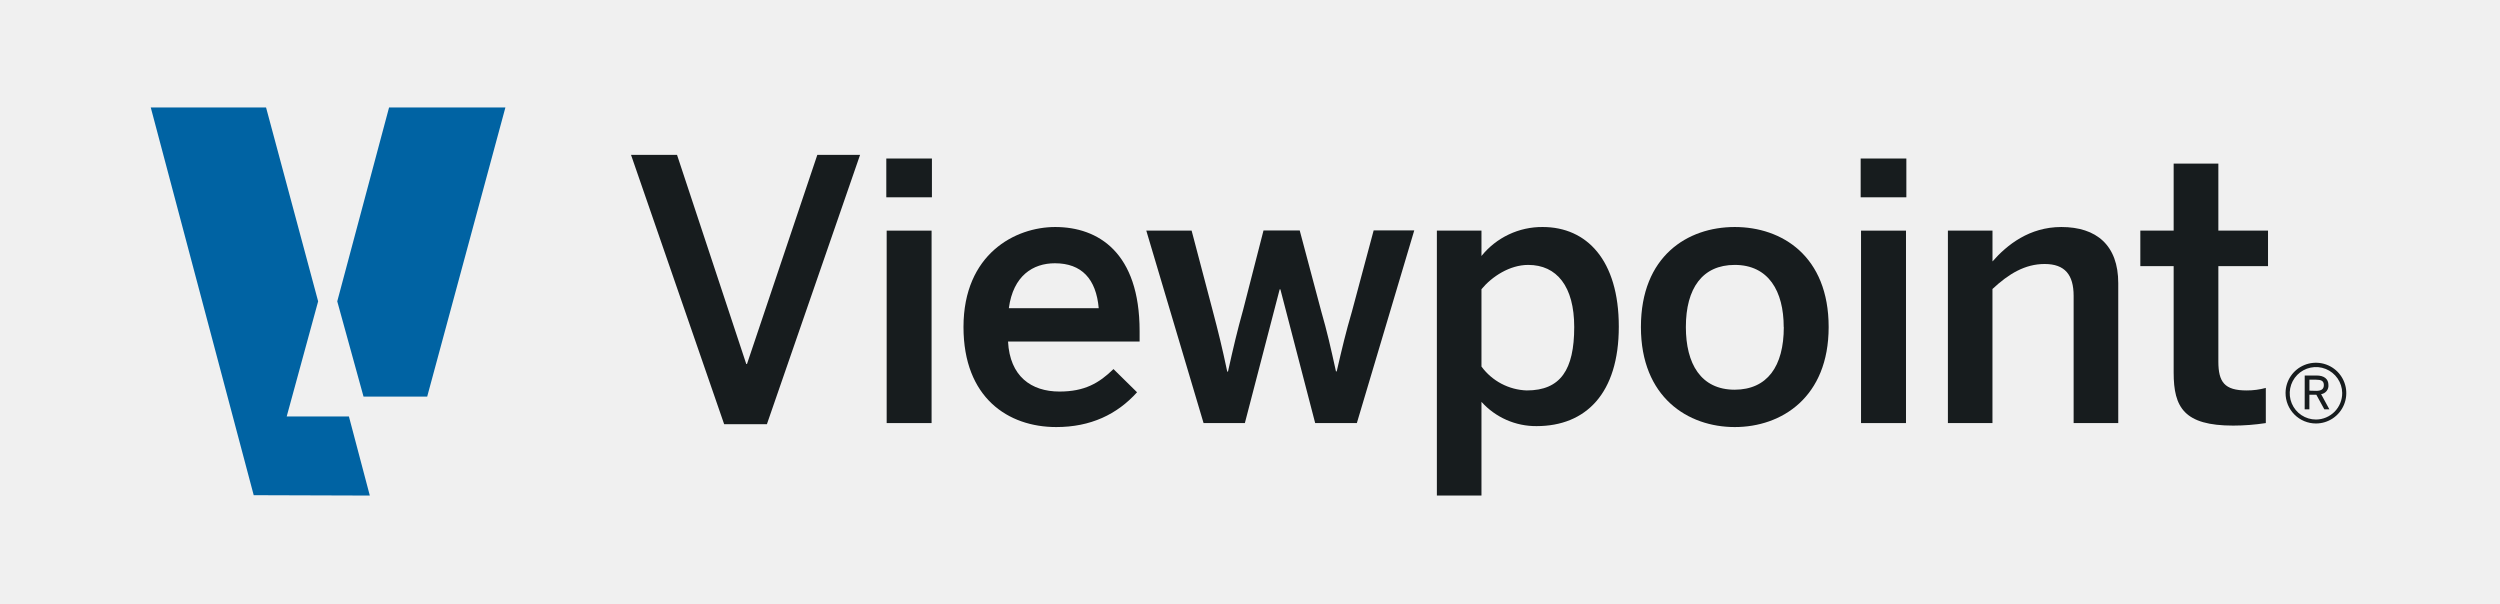
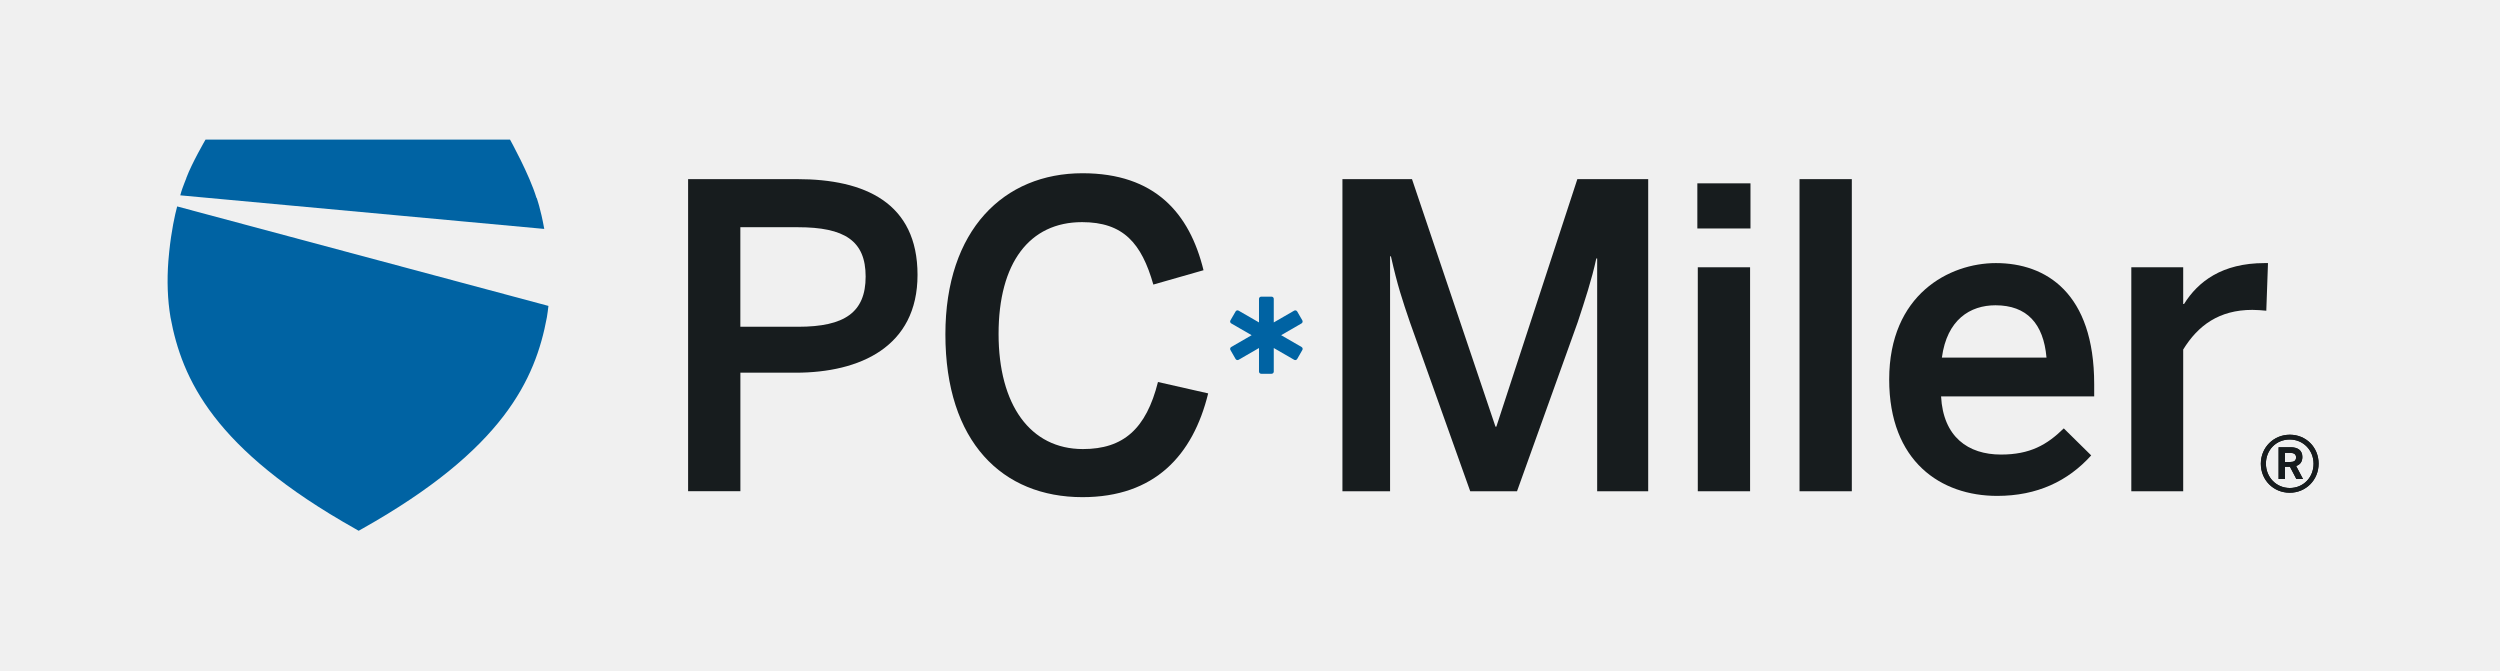
- <svg xmlns="http://www.w3.org/2000/svg" width="199" height="48" viewBox="0 0 199 48" fill="none">
-   <g clip-path="url(#clip0_2337_63114)">
-     <path d="M22.822 33.148L25.324 23.987L21.178 8.554H12L20.195 39.417L29.437 39.446L27.773 33.148H22.822Z" fill="#0063A3" />
-     <path d="M30.97 8.554L26.845 23.987L28.937 31.571H34.004L40.23 8.554H30.97Z" fill="#0063A3" />
-     <path d="M57.642 33.764L50.23 12.33H53.892L59.402 28.973H59.461L65.058 12.33H68.461L61.046 33.764H57.642Z" fill="#171C1E" />
-     <path d="M70.55 15.705V12.618H74.181V15.705H70.55ZM70.579 33.677V18.358H74.154V33.677H70.579Z" fill="#171C1E" />
-     <path d="M76.694 26.032C76.694 20.214 80.819 18.07 83.993 18.07C87.426 18.07 90.713 20.106 90.713 26.349V27.187H80.24C80.383 29.956 82.085 31.167 84.336 31.167C86.326 31.167 87.481 30.503 88.633 29.378L90.509 31.225C88.921 32.985 86.818 33.994 84.077 33.994C80.243 33.994 76.694 31.658 76.694 26.032ZM87.458 24.531C87.254 22.204 86.102 20.956 83.967 20.956C82.236 20.956 80.65 21.936 80.304 24.531H87.458Z" fill="#171C1E" />
-     <path d="M95.804 33.677L91.245 18.358H94.853L96.525 24.705C96.985 26.451 97.273 27.614 97.689 29.581H97.747C98.21 27.504 98.469 26.407 98.96 24.636L100.575 18.346H103.458L105.162 24.746C105.651 26.448 105.91 27.6 106.343 29.564H106.402C106.864 27.571 107.123 26.477 107.612 24.804L109.343 18.34H112.575L108.005 33.677H104.688L101.919 23.033H101.861L99.091 33.677H95.804Z" fill="#171C1E" />
-     <path d="M114.375 39.446V18.358H117.925V20.377C118.51 19.649 119.253 19.064 120.098 18.664C120.942 18.265 121.866 18.061 122.8 18.07C126.291 18.07 128.857 20.688 128.857 26.003C128.857 31.318 126.233 33.919 122.309 33.919C121.483 33.925 120.665 33.756 119.909 33.423C119.154 33.09 118.477 32.601 117.925 31.987V39.446H114.375ZM125.308 26.032C125.308 22.8 123.923 21.087 121.645 21.087C120.173 21.087 118.759 22.012 117.925 23.021V29.177C118.343 29.746 118.884 30.212 119.508 30.542C120.133 30.871 120.823 31.055 121.529 31.079C124.217 31.079 125.308 29.436 125.308 26.032Z" fill="#171C1E" />
-     <path d="M130.617 26.032C130.617 20.377 134.338 18.07 138.087 18.07C141.837 18.07 145.561 20.377 145.561 26.032C145.561 31.629 141.811 33.994 138.087 33.994C134.364 33.994 130.617 31.629 130.617 26.032ZM141.983 26.032C141.983 23.175 140.773 21.087 138.087 21.087C135.522 21.087 134.195 22.934 134.195 26.032C134.195 28.941 135.376 31.021 138.087 31.021C140.665 31.009 141.991 29.177 141.991 26.032H141.983Z" fill="#171C1E" />
-     <path d="M148.109 15.705V12.618H151.746V15.705H148.109ZM148.138 33.677V18.358H151.717V33.677H148.138Z" fill="#171C1E" />
-     <path d="M155.053 33.677V18.358H158.602V20.81C159.766 19.484 161.544 18.07 164.083 18.07C166.882 18.07 168.613 19.524 168.613 22.541V33.677H165.061V23.551C165.061 21.878 164.368 21.014 162.754 21.014C161.194 21.014 159.897 21.791 158.6 23.004V33.677H155.053Z" fill="#171C1E" />
-     <path d="M173.023 29.665V21.185H170.37V18.358H173.023V13.023H176.581V18.358H180.534V21.185H176.581V28.772C176.581 30.416 177.072 31.079 178.832 31.079C179.348 31.081 179.862 31.014 180.359 30.878V33.677C179.501 33.809 178.633 33.876 177.765 33.878C173.861 33.878 173.023 32.435 173.023 29.665Z" fill="#171C1E" />
-     <path d="M181.93 31.277C181.933 30.8 182.077 30.334 182.344 29.939C182.612 29.543 182.99 29.236 183.431 29.055C183.873 28.874 184.358 28.828 184.826 28.922C185.294 29.017 185.723 29.247 186.06 29.585C186.397 29.924 186.626 30.354 186.719 30.822C186.812 31.29 186.764 31.775 186.581 32.216C186.399 32.657 186.09 33.034 185.694 33.3C185.297 33.566 184.831 33.708 184.354 33.709C184.035 33.71 183.719 33.647 183.424 33.525C183.129 33.403 182.861 33.223 182.636 32.997C182.411 32.771 182.233 32.503 182.111 32.208C181.99 31.913 181.929 31.596 181.93 31.277ZM186.439 31.277C186.434 30.865 186.306 30.464 186.073 30.125C185.84 29.785 185.512 29.522 185.129 29.368C184.747 29.215 184.328 29.177 183.925 29.262C183.521 29.346 183.152 29.547 182.863 29.841C182.574 30.134 182.378 30.507 182.3 30.911C182.222 31.316 182.265 31.734 182.425 32.114C182.584 32.494 182.852 32.818 183.195 33.046C183.539 33.274 183.942 33.395 184.354 33.395C184.63 33.393 184.903 33.337 185.157 33.229C185.411 33.122 185.642 32.965 185.836 32.769C186.029 32.572 186.182 32.339 186.286 32.083C186.39 31.827 186.442 31.553 186.439 31.277ZM183.455 29.89H184.394C184.999 29.89 185.343 30.163 185.343 30.643C185.358 30.816 185.307 30.989 185.198 31.125C185.09 31.261 184.933 31.35 184.761 31.373L185.418 32.583H185.017L184.38 31.42H183.827V32.583H183.452L183.455 29.89ZM184.374 31.111C184.749 31.111 184.979 30.995 184.979 30.652C184.979 30.308 184.749 30.224 184.362 30.224H183.83V31.097L184.374 31.111Z" fill="#171C1E" />
+ <svg xmlns="http://www.w3.org/2000/svg" width="179" height="48" viewBox="0 0 179 48" fill="none">
+   <g clip-path="url(#clip0_2337_63115)">
+     <path d="M12.685 14.78C12.518 15.406 12.275 16.506 12.116 18.022V18.025C12.096 18.239 12.074 18.456 12.055 18.683C11.949 20.081 11.994 21.459 12.208 22.721C13.03 27.149 15.309 32.166 25.415 37.85C25.505 37.901 25.591 37.952 25.681 38.003C25.77 37.952 25.857 37.904 25.946 37.853C36.052 32.172 38.331 27.152 39.156 22.724C39.201 22.456 39.236 22.181 39.268 21.903L12.685 14.78Z" fill="#0063A3" />
+     <path d="M38.968 16.391C38.712 14.946 38.424 14.162 38.424 14.162L38.411 14.169C37.916 12.516 36.519 9.997 36.519 9.997H14.715C14.715 9.997 13.746 11.662 13.346 12.727C13.343 12.74 13.343 12.749 13.34 12.759C13.241 13.015 13.148 13.235 13.059 13.491C13.011 13.619 12.953 13.817 12.908 13.986L38.971 16.391H38.968Z" fill="#0063A3" />
+     <path d="M93.191 24.844L91.73 24L93.191 23.156C93.264 23.111 93.29 23.019 93.249 22.942L92.878 22.299C92.833 22.226 92.74 22.2 92.663 22.242L91.202 23.086V21.398C91.202 21.311 91.132 21.241 91.046 21.241H90.301C90.214 21.241 90.144 21.311 90.144 21.398V23.086L88.683 22.242C88.609 22.197 88.514 22.226 88.469 22.299L88.098 22.942C88.053 23.015 88.082 23.111 88.156 23.156L89.617 24L88.156 24.844C88.082 24.889 88.056 24.982 88.098 25.058L88.469 25.704C88.514 25.778 88.606 25.803 88.683 25.762L90.144 24.918V26.606C90.144 26.692 90.214 26.762 90.301 26.762H91.046C91.132 26.762 91.202 26.692 91.202 26.606V24.918L92.663 25.762C92.737 25.806 92.833 25.778 92.878 25.704L93.249 25.058C93.293 24.985 93.268 24.889 93.191 24.844Z" fill="#0063A3" />
+     <path d="M49.268 35.174V12.826H57.088C61.919 12.826 65.695 14.517 65.695 19.681C65.695 24.844 61.558 26.685 56.967 26.685H53.012V35.17H49.268V35.174ZM53.012 23.396H57.149C60.471 23.396 61.98 22.369 61.98 19.802C61.98 17.235 60.471 16.269 57.117 16.269H53.009V23.396H53.012Z" fill="#171C1E" />
+     <path d="M67.69 23.939C67.69 16.452 71.888 12.404 77.505 12.404C82.7 12.404 85.175 15.272 86.172 19.348L82.579 20.375C81.735 17.414 80.433 15.905 77.476 15.905C73.7 15.905 71.498 18.834 71.498 23.907C71.498 28.981 73.761 32.153 77.537 32.153C80.437 32.153 82.067 30.704 82.911 27.351L86.505 28.166C85.418 32.606 82.668 35.596 77.505 35.596C71.766 35.596 67.69 31.641 67.69 23.939Z" fill="#171C1E" />
+     <path d="M96.118 35.174V12.826H101.099L107.077 30.551H107.138L112.938 12.826H118.011V35.174H114.357V18.504H114.296C113.964 20.045 113.481 21.493 112.966 23.063L108.618 35.174H105.268L100.948 23.063C100.405 21.461 100.072 20.496 99.59 18.354H99.529V35.174H96.118Z" fill="#171C1E" />
+     <path d="M121.53 16.359V13.127H125.334V16.359H121.53ZM121.562 35.174V19.137H125.306V35.174H121.562Z" fill="#171C1E" />
+     <path d="M128.846 35.174V12.826H132.59V35.174H128.846Z" fill="#171C1E" />
+     <path d="M135.266 27.172C135.266 21.072 139.585 18.837 142.907 18.837C146.501 18.837 149.944 20.982 149.944 27.504V28.38H138.981C139.131 31.28 140.915 32.546 143.268 32.546C145.353 32.546 146.561 31.852 147.767 30.672L149.73 32.607C148.067 34.448 145.864 35.506 142.997 35.506C138.981 35.506 135.266 33.061 135.266 27.172ZM146.529 25.602C146.318 23.156 145.11 21.858 142.875 21.858C141.062 21.858 139.403 22.884 139.039 25.602H146.526H146.529Z" fill="#171C1E" />
+     <path d="M152.602 35.174V19.137H156.317V21.765H156.378C157.375 20.164 159.095 18.837 162.145 18.837H162.388L162.267 22.248C162.085 22.219 161.48 22.187 161.269 22.187C158.884 22.187 157.375 23.306 156.317 25.026V35.174H152.602Z" fill="#171C1E" />
+     <path d="M161.875 33.204C161.875 32.041 162.79 31.126 163.954 31.126C165.117 31.126 166.013 32.031 166.013 33.195C166.013 34.359 165.108 35.279 163.944 35.279C162.78 35.279 161.875 34.375 161.875 33.201V33.204ZM165.651 33.204C165.651 32.229 164.91 31.468 163.941 31.468C162.972 31.468 162.24 32.22 162.24 33.195C162.24 34.17 162.982 34.941 163.95 34.941C164.919 34.941 165.651 34.189 165.651 33.204ZM163.148 32.022H163.998C164.535 32.022 164.849 32.255 164.849 32.718C164.849 33.086 164.67 33.275 164.401 33.364L164.894 34.295H164.42L163.963 33.425H163.605V34.295H163.148V32.022ZM163.97 33.08C164.248 33.08 164.398 32.99 164.398 32.747C164.398 32.523 164.245 32.424 163.96 32.424H163.602V33.077H163.97V33.08Z" fill="#171C1E" />
+     <path d="M161.875 33.204C161.875 32.041 162.79 31.126 163.954 31.126C165.117 31.126 166.013 32.031 166.013 33.195C166.013 34.359 165.108 35.279 163.944 35.279C162.78 35.279 161.875 34.375 161.875 33.201V33.204ZM165.651 33.204C165.651 32.229 164.91 31.468 163.941 31.468C162.972 31.468 162.24 32.22 162.24 33.195C162.24 34.17 162.982 34.941 163.95 34.941C164.919 34.941 165.651 34.189 165.651 33.204ZM163.148 32.022H163.998C164.535 32.022 164.849 32.255 164.849 32.718C164.849 33.086 164.67 33.275 164.401 33.364L164.894 34.295H164.42L163.963 33.425H163.605V34.295H163.148V32.022ZM163.97 33.08C164.248 33.08 164.398 32.99 164.398 32.747C164.398 32.523 164.245 32.424 163.96 32.424H163.602V33.077H163.97V33.08Z" fill="#171C1E" />
  </g>
  <defs>
-     <clipPath id="clip0_2337_63114">
-       <rect width="174.765" height="30.892" fill="white" transform="translate(12 8.5542)" />
+     <clipPath id="clip0_2337_63115">
+       <rect width="154.013" height="28.007" fill="white" transform="translate(12 9.99658)" />
    </clipPath>
  </defs>
</svg>
